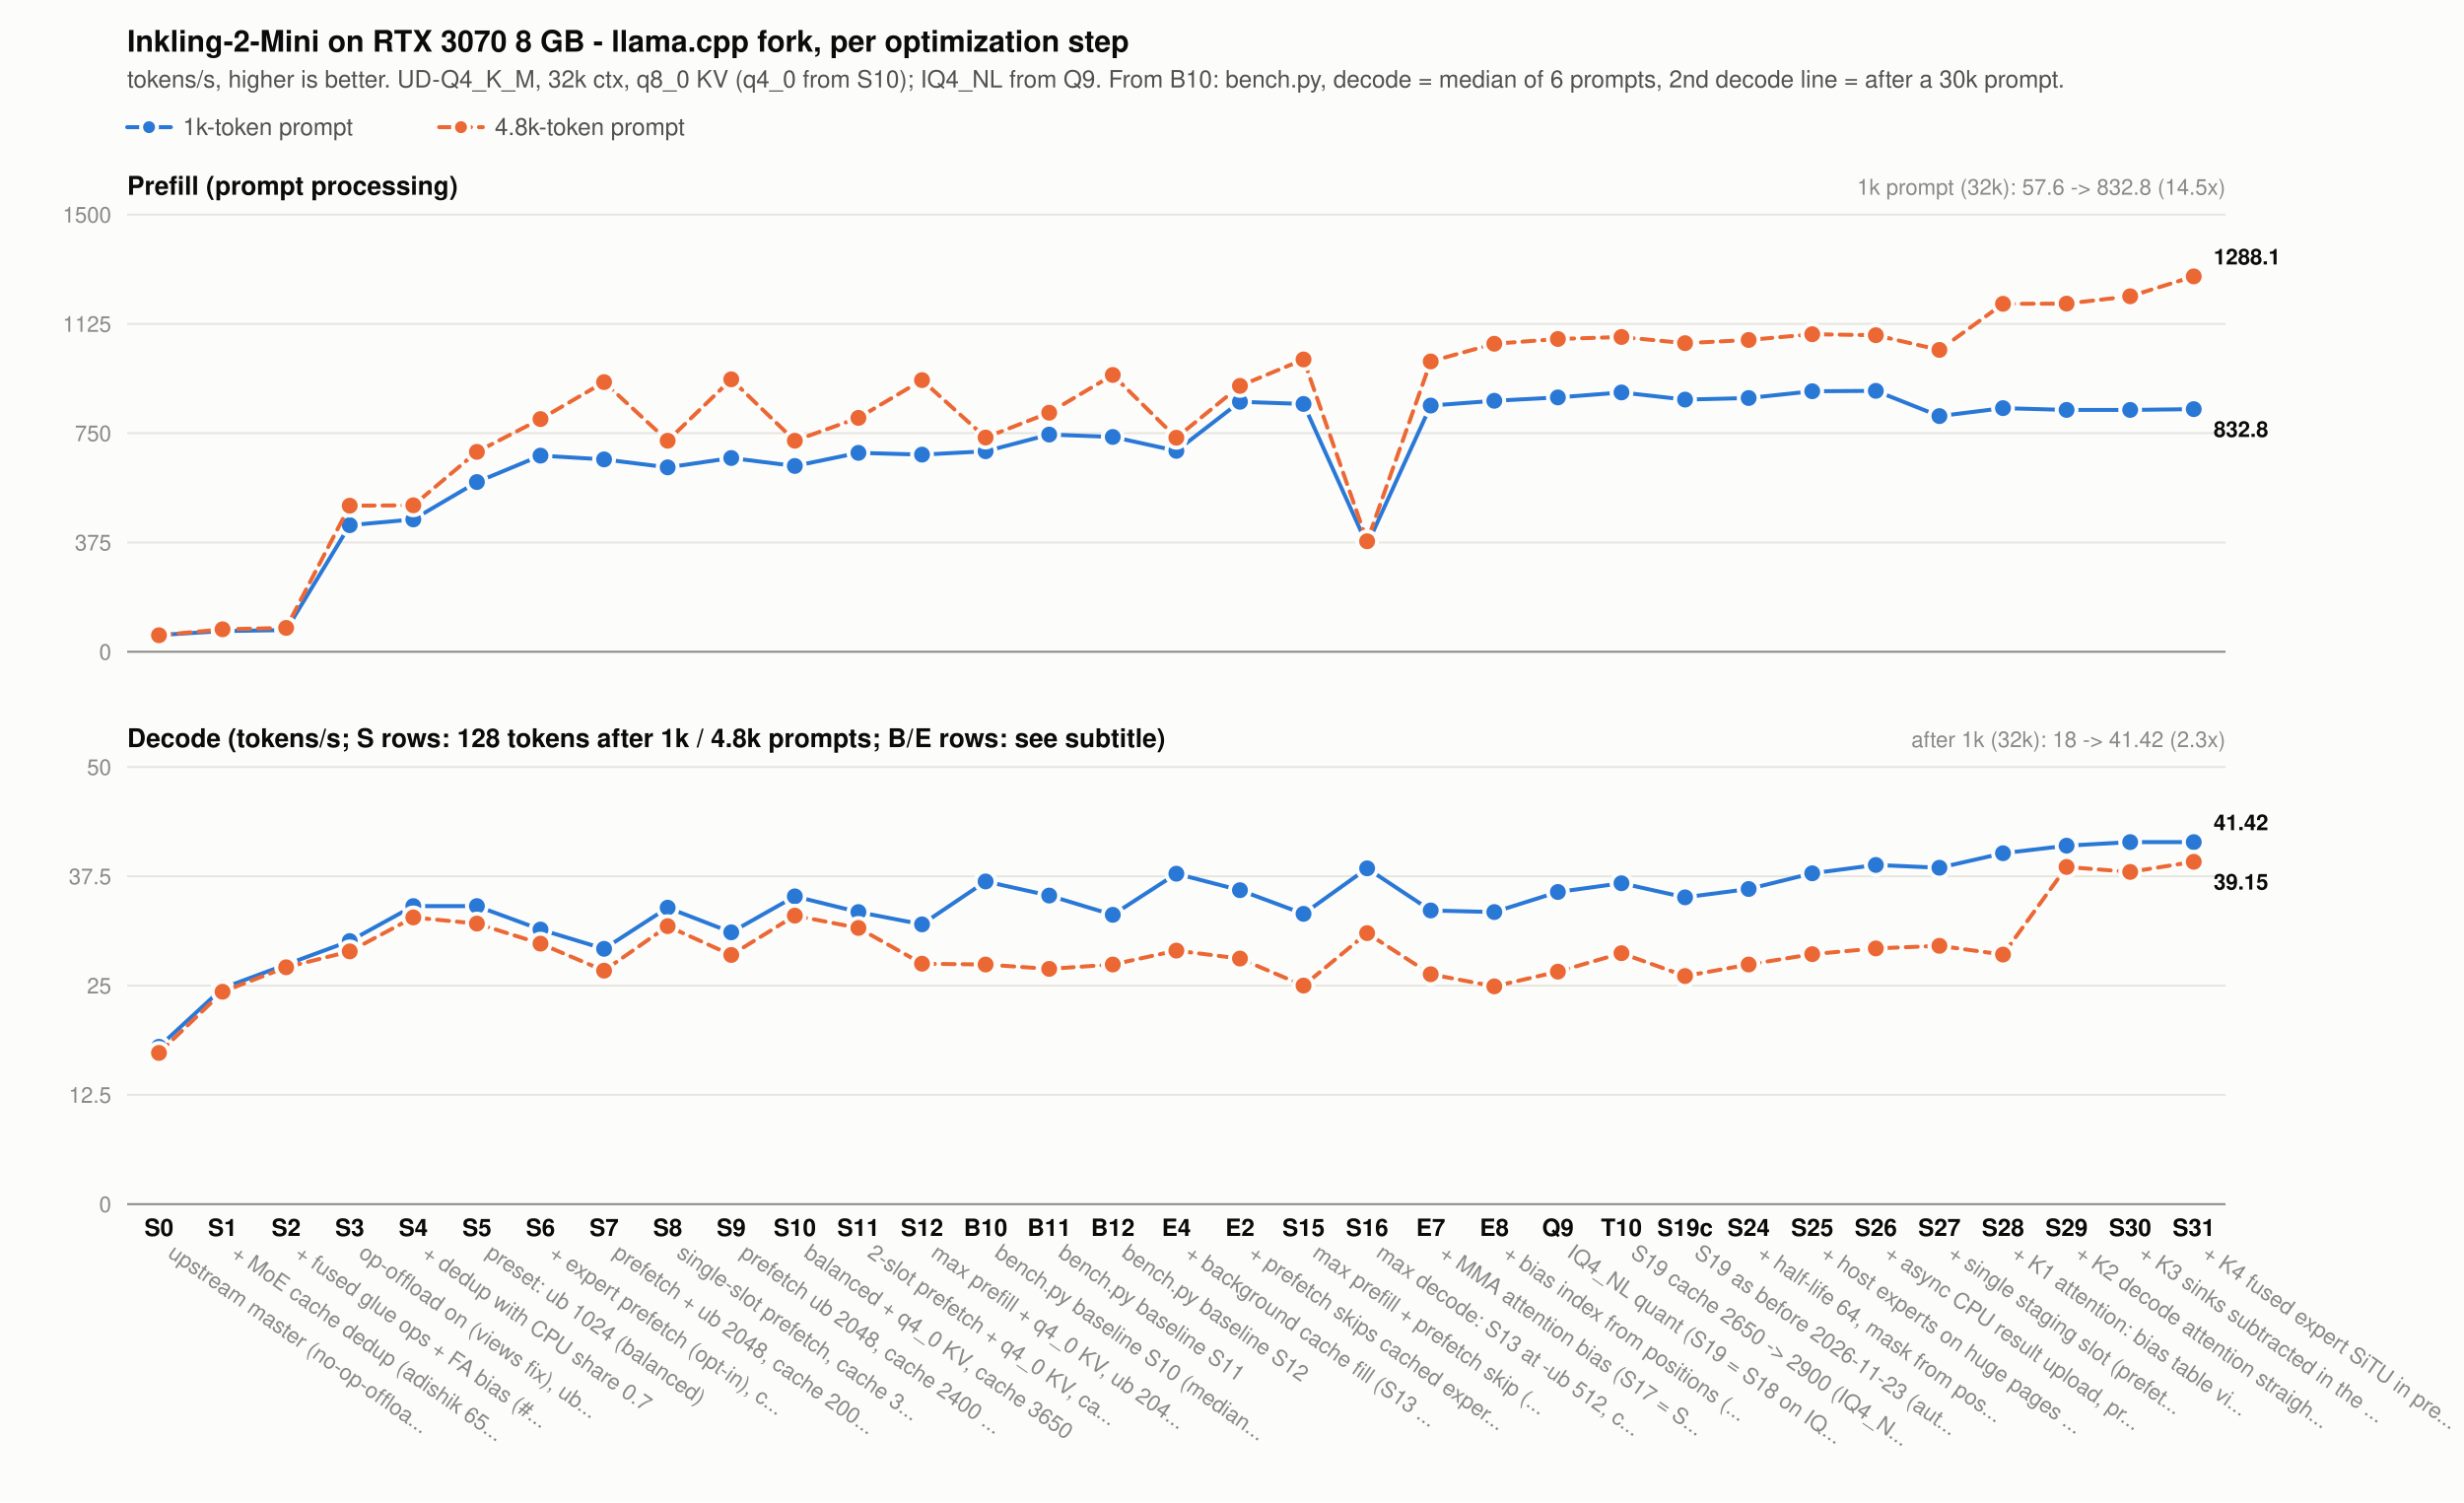
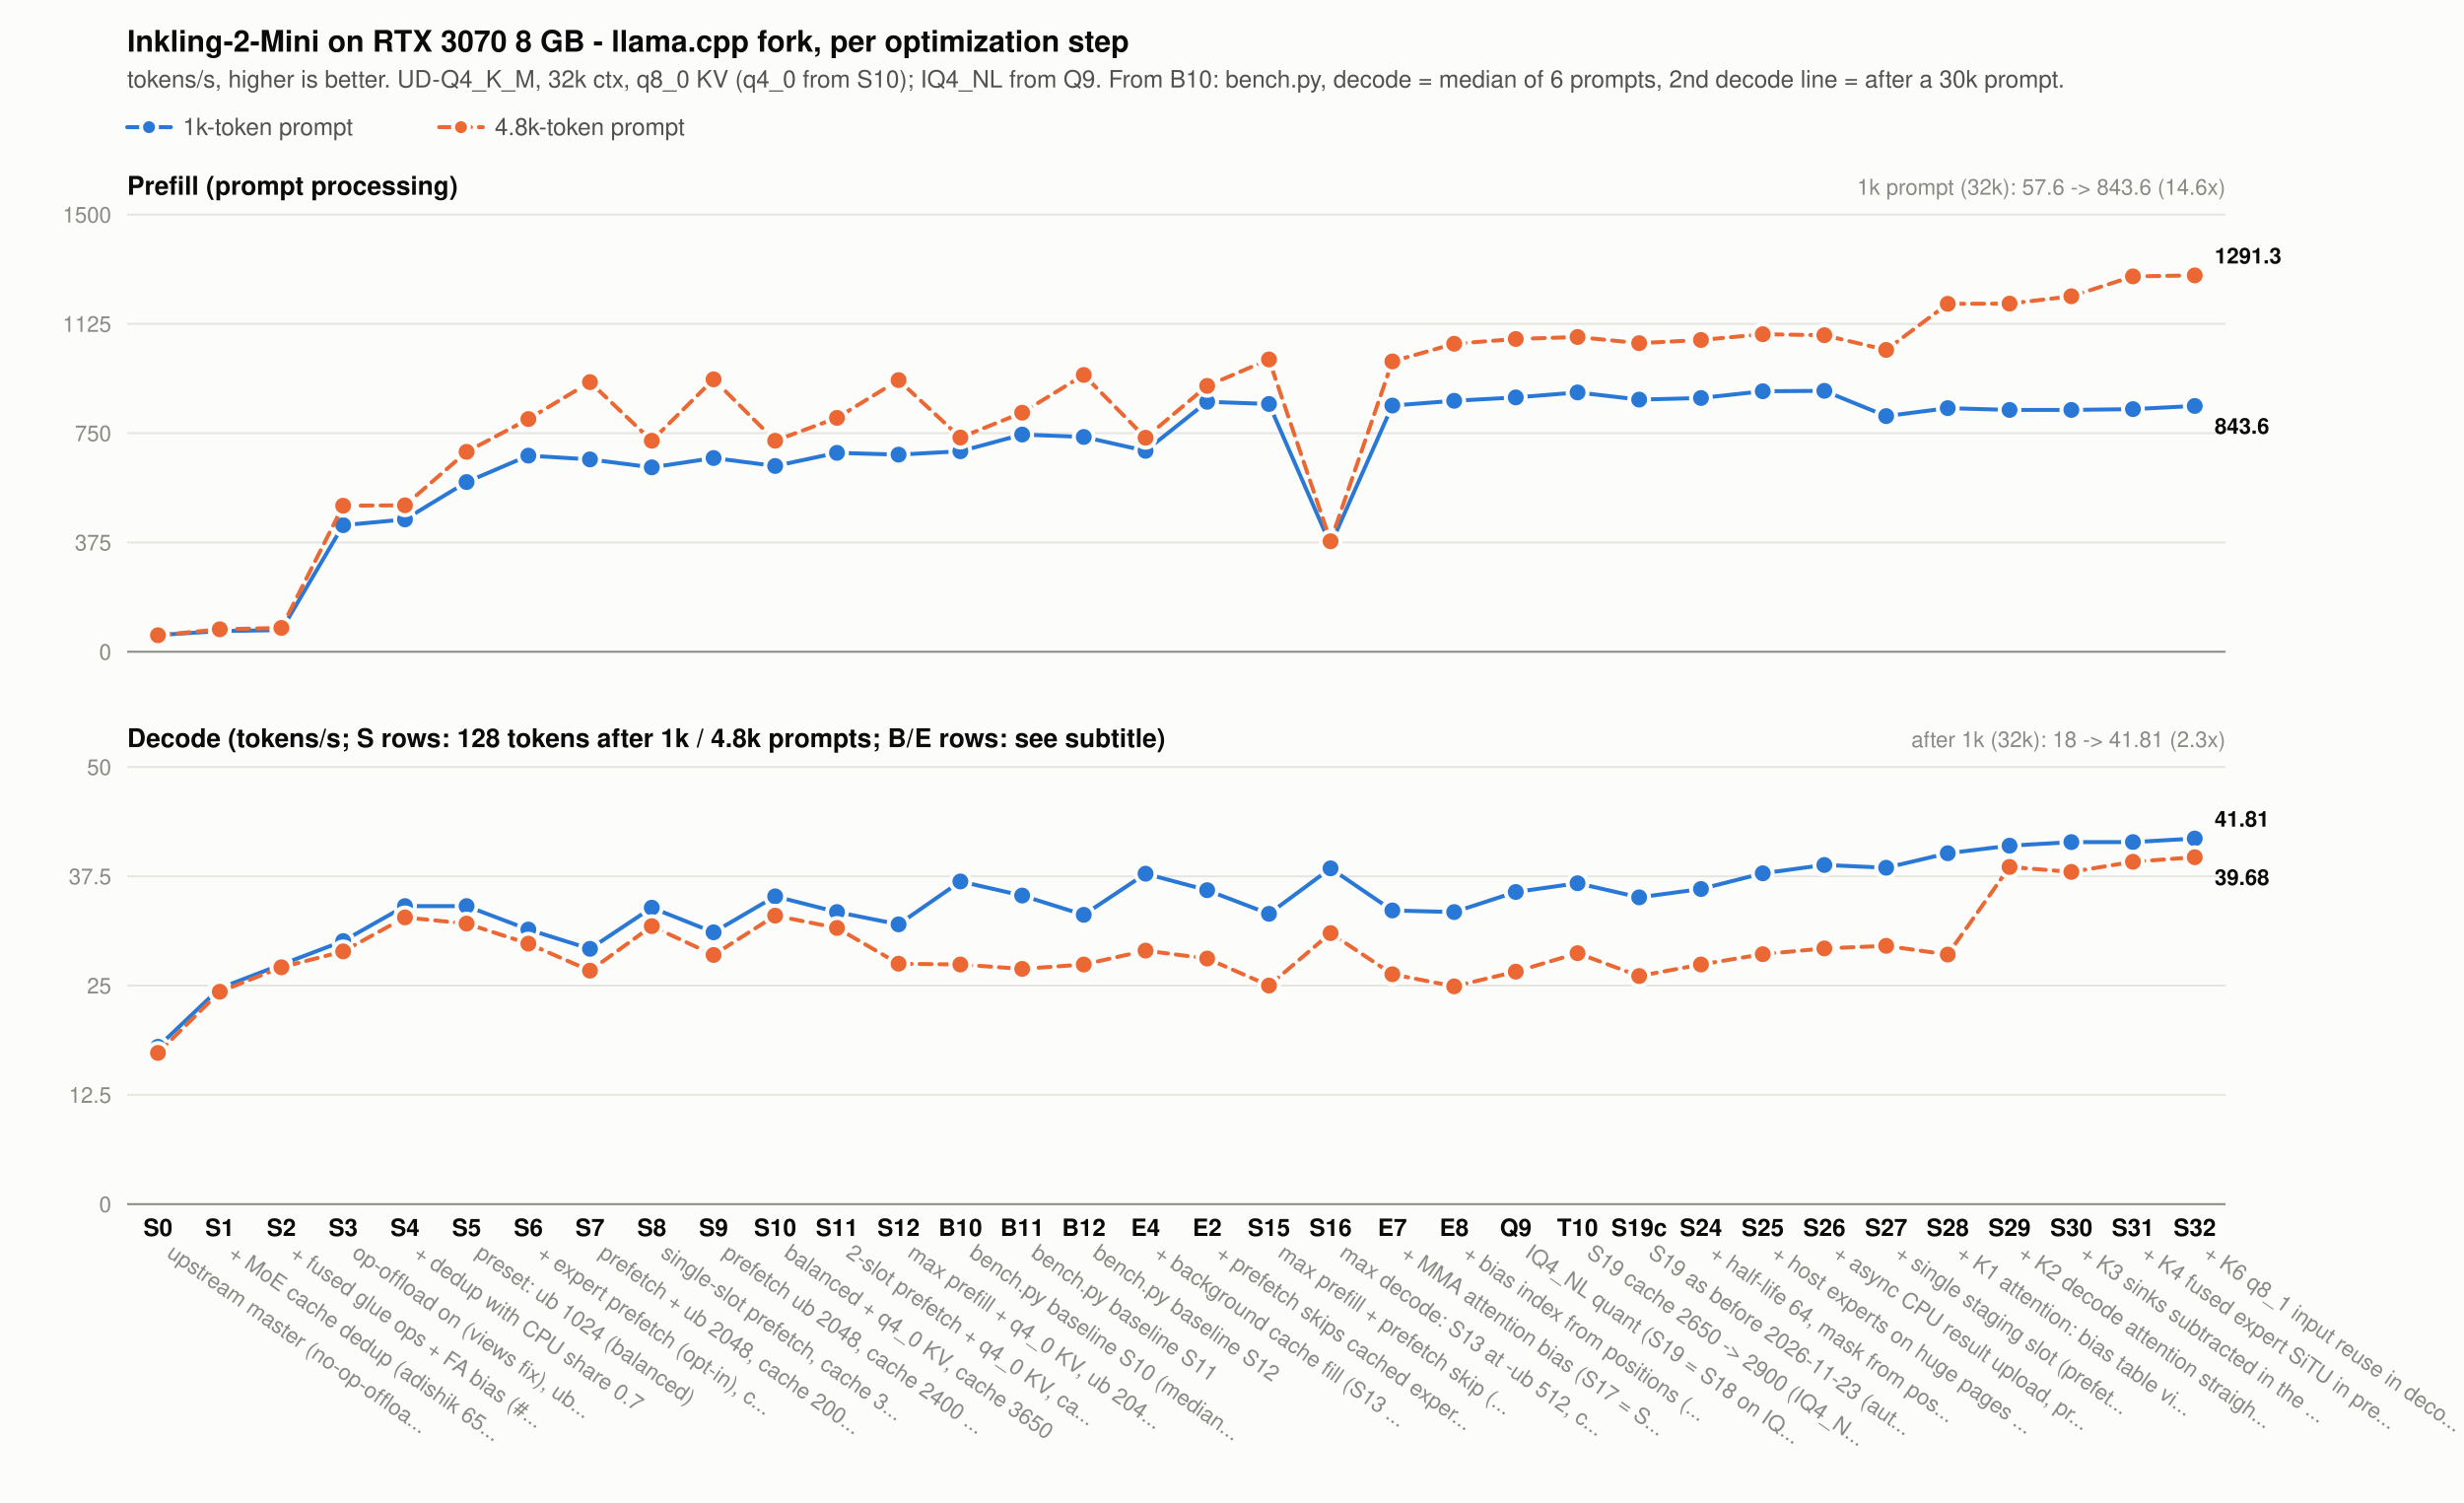
<svg xmlns="http://www.w3.org/2000/svg" viewBox="0 0 1240 756" width="1240" height="756" role="img" aria-label="Inkling-2-Mini prefill and decode speed per optimization step">
  <style>
.bg { fill: #fcfcfb; }
text { font-family: -apple-system, 'Segoe UI', Helvetica, Arial, sans-serif; fill: #52514e; font-size: 12px; }
.title { fill: #0b0b0b; font-size: 15px; font-weight: 600; }
.ptitle { fill: #0b0b0b; font-size: 13px; font-weight: 600; }
.tick { fill: #8a8984; font-size: 11px; }
.grid { stroke: #e6e5e0; stroke-width: 1; }
.base { stroke: #8a8984; stroke-width: 1; }
.l1 { stroke: #2a78d6; fill: none; stroke-width: 2; stroke-linejoin: round; stroke-linecap: round; }
.l2 { stroke: #eb6834; fill: none; stroke-width: 2; stroke-linejoin: round; stroke-linecap: round; stroke-dasharray: 6 4; }
.m1 { fill: #2a78d6; stroke: #fcfcfb; stroke-width: 2; }
.m2 { fill: #eb6834; stroke: #fcfcfb; stroke-width: 2; }
.val { fill: #0b0b0b; font-size: 11px; font-weight: 600; }
@media (prefers-color-scheme: dark) {
  .bg { fill: #1a1a19; }
  text { fill: #c3c2b7; }
  .title, .ptitle, .val { fill: #f0efec; }
  .tick { fill: #8f8e88; }
  .grid { stroke: #33332f; }
  .base { stroke: #8f8e88; }
  .l1 { stroke: #3987e5; } .l2 { stroke: #d95926; }
  .m1 { fill: #3987e5; stroke: #1a1a19; } .m2 { fill: #d95926; stroke: #1a1a19; }
}
</style>
  <rect class="bg" width="1240" height="756" />
  <text class="title" x="64" y="26">Inkling-2-Mini on RTX 3070 8 GB - llama.cpp fork, per optimization step</text>
  <text x="64" y="44">tokens/s, higher is better. UD-Q4_K_M, 32k ctx, q8_0 KV (q4_0 from S10); IQ4_NL from Q9. From B10: bench.py, decode = median of 6 prompts, 2nd decode line = after a 30k prompt.</text>
  <text class="ptitle" x="64" y="98">Prefill (prompt processing)</text>
  <line class="base" x1="64" x2="1120" y1="328.0" y2="328.0" />
  <text class="tick" x="56" y="332.0" text-anchor="end">0</text>
  <line class="grid" x1="64" x2="1120" y1="273.0" y2="273.0" />
  <text class="tick" x="56" y="277.0" text-anchor="end">375</text>
  <line class="grid" x1="64" x2="1120" y1="218.0" y2="218.0" />
  <text class="tick" x="56" y="222.0" text-anchor="end">750</text>
  <line class="grid" x1="64" x2="1120" y1="163.0" y2="163.0" />
  <text class="tick" x="56" y="167.0" text-anchor="end">1125</text>
  <line class="grid" x1="64" x2="1120" y1="108.0" y2="108.0" />
  <text class="tick" x="56" y="112.0" text-anchor="end">1500</text>
-   <polyline class="l1" points="80.0,319.6 112.0,317.6 144.0,317.1 176.0,264.3 208.0,261.4 240.0,242.6 272.0,229.3 304.0,231.2 336.0,235.2 368.0,230.5 400.0,234.5 432.0,227.9 464.0,228.8 496.0,227.1 528.0,218.7 560.0,219.9 592.0,226.9 624.0,202.2 656.0,203.3 688.0,274.2 720.0,204.1 752.0,201.7 784.0,200.0 816.0,197.5 848.0,201.1 880.0,200.3 912.0,196.9 944.0,196.7 976.0,209.4 1008.0,205.4 1040.0,206.3 1072.0,206.3 1104.0,205.9" />
-   <circle class="m1" cx="80.0" cy="319.6" r="5" />
-   <circle class="m1" cx="112.0" cy="317.6" r="5" />
-   <circle class="m1" cx="144.0" cy="317.1" r="5" />
-   <circle class="m1" cx="176.0" cy="264.3" r="5" />
-   <circle class="m1" cx="208.0" cy="261.4" r="5" />
-   <circle class="m1" cx="240.0" cy="242.6" r="5" />
-   <circle class="m1" cx="272.0" cy="229.3" r="5" />
-   <circle class="m1" cx="304.0" cy="231.2" r="5" />
-   <circle class="m1" cx="336.0" cy="235.2" r="5" />
-   <circle class="m1" cx="368.0" cy="230.5" r="5" />
-   <circle class="m1" cx="400.0" cy="234.5" r="5" />
-   <circle class="m1" cx="432.0" cy="227.9" r="5" />
-   <circle class="m1" cx="464.0" cy="228.8" r="5" />
-   <circle class="m1" cx="496.0" cy="227.1" r="5" />
-   <circle class="m1" cx="528.0" cy="218.7" r="5" />
-   <circle class="m1" cx="560.0" cy="219.9" r="5" />
-   <circle class="m1" cx="592.0" cy="226.9" r="5" />
-   <circle class="m1" cx="624.0" cy="202.2" r="5" />
-   <circle class="m1" cx="656.0" cy="203.3" r="5" />
-   <circle class="m1" cx="688.0" cy="274.2" r="5" />
-   <circle class="m1" cx="720.0" cy="204.1" r="5" />
-   <circle class="m1" cx="752.0" cy="201.7" r="5" />
-   <circle class="m1" cx="784.0" cy="200.0" r="5" />
-   <circle class="m1" cx="816.0" cy="197.5" r="5" />
-   <circle class="m1" cx="848.0" cy="201.1" r="5" />
-   <circle class="m1" cx="880.0" cy="200.3" r="5" />
-   <circle class="m1" cx="912.0" cy="196.9" r="5" />
-   <circle class="m1" cx="944.0" cy="196.7" r="5" />
-   <circle class="m1" cx="976.0" cy="209.4" r="5" />
-   <circle class="m1" cx="1008.0" cy="205.4" r="5" />
-   <circle class="m1" cx="1040.0" cy="206.3" r="5" />
-   <circle class="m1" cx="1072.0" cy="206.3" r="5" />
-   <circle class="m1" cx="1104.0" cy="205.9" r="5" />
-   <text class="val" x="1114.0" y="219.9">832.8</text>
-   <polyline class="l2" points="80.0,319.7 112.0,316.7 144.0,316.0 176.0,254.5 208.0,254.3 240.0,227.4 272.0,210.9 304.0,192.3 336.0,221.8 368.0,190.9 400.0,221.8 432.0,210.3 464.0,191.3 496.0,220.2 528.0,207.7 560.0,188.7 592.0,220.3 624.0,194.2 656.0,180.9 688.0,272.4 720.0,181.9 752.0,173.0 784.0,170.6 816.0,169.6 848.0,172.7 880.0,171.1 912.0,168.2 944.0,168.7 976.0,176.1 1008.0,152.9 1040.0,152.8 1072.0,149.1 1104.0,139.1" />
-   <circle class="m2" cx="80.0" cy="319.7" r="5" />
-   <circle class="m2" cx="112.0" cy="316.7" r="5" />
-   <circle class="m2" cx="144.0" cy="316.0" r="5" />
-   <circle class="m2" cx="176.0" cy="254.5" r="5" />
-   <circle class="m2" cx="208.0" cy="254.3" r="5" />
-   <circle class="m2" cx="240.0" cy="227.4" r="5" />
-   <circle class="m2" cx="272.0" cy="210.9" r="5" />
-   <circle class="m2" cx="304.0" cy="192.3" r="5" />
-   <circle class="m2" cx="336.0" cy="221.8" r="5" />
-   <circle class="m2" cx="368.0" cy="190.9" r="5" />
-   <circle class="m2" cx="400.0" cy="221.8" r="5" />
-   <circle class="m2" cx="432.0" cy="210.3" r="5" />
-   <circle class="m2" cx="464.0" cy="191.3" r="5" />
-   <circle class="m2" cx="496.0" cy="220.2" r="5" />
-   <circle class="m2" cx="528.0" cy="207.7" r="5" />
-   <circle class="m2" cx="560.0" cy="188.7" r="5" />
-   <circle class="m2" cx="592.0" cy="220.3" r="5" />
-   <circle class="m2" cx="624.0" cy="194.2" r="5" />
-   <circle class="m2" cx="656.0" cy="180.9" r="5" />
-   <circle class="m2" cx="688.0" cy="272.4" r="5" />
-   <circle class="m2" cx="720.0" cy="181.9" r="5" />
-   <circle class="m2" cx="752.0" cy="173.0" r="5" />
-   <circle class="m2" cx="784.0" cy="170.6" r="5" />
-   <circle class="m2" cx="816.0" cy="169.6" r="5" />
-   <circle class="m2" cx="848.0" cy="172.7" r="5" />
-   <circle class="m2" cx="880.0" cy="171.1" r="5" />
-   <circle class="m2" cx="912.0" cy="168.2" r="5" />
-   <circle class="m2" cx="944.0" cy="168.7" r="5" />
-   <circle class="m2" cx="976.0" cy="176.1" r="5" />
-   <circle class="m2" cx="1008.0" cy="152.9" r="5" />
-   <circle class="m2" cx="1040.0" cy="152.8" r="5" />
-   <circle class="m2" cx="1072.0" cy="149.1" r="5" />
-   <circle class="m2" cx="1104.0" cy="139.1" r="5" />
-   <text class="val" x="1114.0" y="133.1">1288.1</text>
-   <text class="tick" x="1120" y="98" text-anchor="end">1k prompt (32k): 57.6 -&gt; 832.8 (14.5x)</text>
+   <polyline class="l1" points="79.5,319.6 110.6,317.6 141.6,317.1 172.7,264.3 203.8,261.4 234.8,242.6 265.9,229.3 296.9,231.2 328.0,235.2 359.1,230.5 390.1,234.5 421.2,227.9 452.2,228.8 483.3,227.1 514.4,218.7 545.4,219.9 576.5,226.9 607.5,202.2 638.6,203.3 669.6,274.2 700.7,204.1 731.8,201.7 762.8,200.0 793.9,197.5 824.9,201.1 856.0,200.3 887.1,196.9 918.1,196.7 949.2,209.4 980.2,205.4 1011.3,206.3 1042.4,206.3 1073.4,205.9 1104.5,204.3" />
+   <circle class="m1" cx="79.5" cy="319.6" r="5" />
+   <circle class="m1" cx="110.6" cy="317.6" r="5" />
+   <circle class="m1" cx="141.6" cy="317.1" r="5" />
+   <circle class="m1" cx="172.7" cy="264.3" r="5" />
+   <circle class="m1" cx="203.8" cy="261.4" r="5" />
+   <circle class="m1" cx="234.8" cy="242.6" r="5" />
+   <circle class="m1" cx="265.9" cy="229.3" r="5" />
+   <circle class="m1" cx="296.9" cy="231.2" r="5" />
+   <circle class="m1" cx="328.0" cy="235.2" r="5" />
+   <circle class="m1" cx="359.1" cy="230.5" r="5" />
+   <circle class="m1" cx="390.1" cy="234.5" r="5" />
+   <circle class="m1" cx="421.2" cy="227.9" r="5" />
+   <circle class="m1" cx="452.2" cy="228.8" r="5" />
+   <circle class="m1" cx="483.3" cy="227.1" r="5" />
+   <circle class="m1" cx="514.4" cy="218.7" r="5" />
+   <circle class="m1" cx="545.4" cy="219.9" r="5" />
+   <circle class="m1" cx="576.5" cy="226.9" r="5" />
+   <circle class="m1" cx="607.5" cy="202.2" r="5" />
+   <circle class="m1" cx="638.6" cy="203.3" r="5" />
+   <circle class="m1" cx="669.6" cy="274.2" r="5" />
+   <circle class="m1" cx="700.7" cy="204.1" r="5" />
+   <circle class="m1" cx="731.8" cy="201.7" r="5" />
+   <circle class="m1" cx="762.8" cy="200.0" r="5" />
+   <circle class="m1" cx="793.9" cy="197.5" r="5" />
+   <circle class="m1" cx="824.9" cy="201.1" r="5" />
+   <circle class="m1" cx="856.0" cy="200.3" r="5" />
+   <circle class="m1" cx="887.1" cy="196.9" r="5" />
+   <circle class="m1" cx="918.1" cy="196.7" r="5" />
+   <circle class="m1" cx="949.2" cy="209.4" r="5" />
+   <circle class="m1" cx="980.2" cy="205.4" r="5" />
+   <circle class="m1" cx="1011.3" cy="206.3" r="5" />
+   <circle class="m1" cx="1042.4" cy="206.3" r="5" />
+   <circle class="m1" cx="1073.4" cy="205.9" r="5" />
+   <circle class="m1" cx="1104.5" cy="204.3" r="5" />
+   <text class="val" x="1114.5" y="218.3">843.6</text>
+   <polyline class="l2" points="79.5,319.7 110.6,316.7 141.6,316.0 172.7,254.5 203.8,254.3 234.8,227.4 265.9,210.9 296.9,192.3 328.0,221.8 359.1,190.9 390.1,221.8 421.2,210.3 452.2,191.3 483.3,220.2 514.4,207.7 545.4,188.7 576.5,220.3 607.5,194.2 638.6,180.9 669.6,272.4 700.7,181.9 731.8,173.0 762.8,170.6 793.9,169.6 824.9,172.7 856.0,171.1 887.1,168.2 918.1,168.7 949.2,176.1 980.2,152.9 1011.3,152.8 1042.4,149.1 1073.4,139.1 1104.5,138.6" />
+   <circle class="m2" cx="79.5" cy="319.7" r="5" />
+   <circle class="m2" cx="110.6" cy="316.7" r="5" />
+   <circle class="m2" cx="141.6" cy="316.0" r="5" />
+   <circle class="m2" cx="172.7" cy="254.5" r="5" />
+   <circle class="m2" cx="203.8" cy="254.3" r="5" />
+   <circle class="m2" cx="234.8" cy="227.4" r="5" />
+   <circle class="m2" cx="265.9" cy="210.9" r="5" />
+   <circle class="m2" cx="296.9" cy="192.3" r="5" />
+   <circle class="m2" cx="328.0" cy="221.8" r="5" />
+   <circle class="m2" cx="359.1" cy="190.9" r="5" />
+   <circle class="m2" cx="390.1" cy="221.8" r="5" />
+   <circle class="m2" cx="421.2" cy="210.3" r="5" />
+   <circle class="m2" cx="452.2" cy="191.3" r="5" />
+   <circle class="m2" cx="483.3" cy="220.2" r="5" />
+   <circle class="m2" cx="514.4" cy="207.7" r="5" />
+   <circle class="m2" cx="545.4" cy="188.7" r="5" />
+   <circle class="m2" cx="576.5" cy="220.3" r="5" />
+   <circle class="m2" cx="607.5" cy="194.2" r="5" />
+   <circle class="m2" cx="638.6" cy="180.9" r="5" />
+   <circle class="m2" cx="669.6" cy="272.4" r="5" />
+   <circle class="m2" cx="700.7" cy="181.9" r="5" />
+   <circle class="m2" cx="731.8" cy="173.0" r="5" />
+   <circle class="m2" cx="762.8" cy="170.6" r="5" />
+   <circle class="m2" cx="793.9" cy="169.6" r="5" />
+   <circle class="m2" cx="824.9" cy="172.7" r="5" />
+   <circle class="m2" cx="856.0" cy="171.1" r="5" />
+   <circle class="m2" cx="887.1" cy="168.2" r="5" />
+   <circle class="m2" cx="918.1" cy="168.7" r="5" />
+   <circle class="m2" cx="949.2" cy="176.1" r="5" />
+   <circle class="m2" cx="980.2" cy="152.9" r="5" />
+   <circle class="m2" cx="1011.3" cy="152.8" r="5" />
+   <circle class="m2" cx="1042.4" cy="149.1" r="5" />
+   <circle class="m2" cx="1073.4" cy="139.1" r="5" />
+   <circle class="m2" cx="1104.5" cy="138.6" r="5" />
+   <text class="val" x="1114.5" y="132.6">1291.3</text>
+   <text class="tick" x="1120" y="98" text-anchor="end">1k prompt (32k): 57.6 -&gt; 843.6 (14.6x)</text>
  <text class="ptitle" x="64" y="376">Decode (tokens/s; S rows: 128 tokens after 1k / 4.8k prompts; B/E rows: see subtitle)</text>
  <line class="base" x1="64" x2="1120" y1="606.0" y2="606.0" />
  <text class="tick" x="56" y="610.0" text-anchor="end">0</text>
  <line class="grid" x1="64" x2="1120" y1="551.0" y2="551.0" />
  <text class="tick" x="56" y="555.0" text-anchor="end">12.5</text>
  <line class="grid" x1="64" x2="1120" y1="496.0" y2="496.0" />
  <text class="tick" x="56" y="500.0" text-anchor="end">25</text>
  <line class="grid" x1="64" x2="1120" y1="441.0" y2="441.0" />
  <text class="tick" x="56" y="445.0" text-anchor="end">37.5</text>
  <line class="grid" x1="64" x2="1120" y1="386.0" y2="386.0" />
  <text class="tick" x="56" y="390.0" text-anchor="end">50</text>
-   <polyline class="l1" points="80.0,526.8 112.0,497.3 144.0,485.4 176.0,473.6 208.0,456.0 240.0,456.0 272.0,467.8 304.0,477.5 336.0,456.8 368.0,469.2 400.0,451.1 432.0,459.0 464.0,465.2 496.0,443.6 528.0,450.7 560.0,460.4 592.0,439.7 624.0,448.0 656.0,459.9 688.0,437.0 720.0,458.2 752.0,459.0 784.0,448.9 816.0,444.5 848.0,451.6 880.0,447.4 912.0,439.5 944.0,435.3 976.0,436.7 1008.0,429.4 1040.0,425.6 1072.0,423.8 1104.0,423.8" />
-   <circle class="m1" cx="80.0" cy="526.8" r="5" />
-   <circle class="m1" cx="112.0" cy="497.3" r="5" />
-   <circle class="m1" cx="144.0" cy="485.4" r="5" />
-   <circle class="m1" cx="176.0" cy="473.6" r="5" />
-   <circle class="m1" cx="208.0" cy="456.0" r="5" />
-   <circle class="m1" cx="240.0" cy="456.0" r="5" />
-   <circle class="m1" cx="272.0" cy="467.8" r="5" />
-   <circle class="m1" cx="304.0" cy="477.5" r="5" />
-   <circle class="m1" cx="336.0" cy="456.8" r="5" />
-   <circle class="m1" cx="368.0" cy="469.2" r="5" />
-   <circle class="m1" cx="400.0" cy="451.1" r="5" />
-   <circle class="m1" cx="432.0" cy="459.0" r="5" />
-   <circle class="m1" cx="464.0" cy="465.2" r="5" />
-   <circle class="m1" cx="496.0" cy="443.6" r="5" />
-   <circle class="m1" cx="528.0" cy="450.7" r="5" />
-   <circle class="m1" cx="560.0" cy="460.4" r="5" />
-   <circle class="m1" cx="592.0" cy="439.7" r="5" />
-   <circle class="m1" cx="624.0" cy="448.0" r="5" />
-   <circle class="m1" cx="656.0" cy="459.9" r="5" />
-   <circle class="m1" cx="688.0" cy="437.0" r="5" />
-   <circle class="m1" cx="720.0" cy="458.2" r="5" />
-   <circle class="m1" cx="752.0" cy="459.0" r="5" />
-   <circle class="m1" cx="784.0" cy="448.9" r="5" />
-   <circle class="m1" cx="816.0" cy="444.5" r="5" />
-   <circle class="m1" cx="848.0" cy="451.6" r="5" />
-   <circle class="m1" cx="880.0" cy="447.4" r="5" />
-   <circle class="m1" cx="912.0" cy="439.5" r="5" />
-   <circle class="m1" cx="944.0" cy="435.3" r="5" />
-   <circle class="m1" cx="976.0" cy="436.7" r="5" />
-   <circle class="m1" cx="1008.0" cy="429.4" r="5" />
-   <circle class="m1" cx="1040.0" cy="425.6" r="5" />
-   <circle class="m1" cx="1072.0" cy="423.8" r="5" />
-   <circle class="m1" cx="1104.0" cy="423.8" r="5" />
-   <text class="val" x="1114.0" y="417.8">41.42</text>
-   <polyline class="l2" points="80.0,529.9 112.0,499.1 144.0,486.8 176.0,478.8 208.0,461.7 240.0,464.8 272.0,474.9 304.0,488.5 336.0,466.1 368.0,480.6 400.0,460.8 432.0,467.0 464.0,485.0 496.0,485.4 528.0,487.6 560.0,485.4 592.0,478.4 624.0,482.4 656.0,496.0 688.0,469.6 720.0,490.3 752.0,496.4 784.0,489.0 816.0,479.7 848.0,491.2 880.0,485.4 912.0,480.2 944.0,477.3 976.0,476.0 1008.0,480.4 1040.0,436.3 1072.0,438.8 1104.0,433.7" />
-   <circle class="m2" cx="80.0" cy="529.9" r="5" />
-   <circle class="m2" cx="112.0" cy="499.1" r="5" />
-   <circle class="m2" cx="144.0" cy="486.8" r="5" />
-   <circle class="m2" cx="176.0" cy="478.8" r="5" />
-   <circle class="m2" cx="208.0" cy="461.7" r="5" />
-   <circle class="m2" cx="240.0" cy="464.8" r="5" />
-   <circle class="m2" cx="272.0" cy="474.9" r="5" />
-   <circle class="m2" cx="304.0" cy="488.5" r="5" />
-   <circle class="m2" cx="336.0" cy="466.1" r="5" />
-   <circle class="m2" cx="368.0" cy="480.6" r="5" />
-   <circle class="m2" cx="400.0" cy="460.8" r="5" />
-   <circle class="m2" cx="432.0" cy="467.0" r="5" />
-   <circle class="m2" cx="464.0" cy="485.0" r="5" />
-   <circle class="m2" cx="496.0" cy="485.4" r="5" />
-   <circle class="m2" cx="528.0" cy="487.6" r="5" />
-   <circle class="m2" cx="560.0" cy="485.4" r="5" />
-   <circle class="m2" cx="592.0" cy="478.4" r="5" />
-   <circle class="m2" cx="624.0" cy="482.4" r="5" />
-   <circle class="m2" cx="656.0" cy="496.0" r="5" />
-   <circle class="m2" cx="688.0" cy="469.6" r="5" />
-   <circle class="m2" cx="720.0" cy="490.3" r="5" />
-   <circle class="m2" cx="752.0" cy="496.4" r="5" />
-   <circle class="m2" cx="784.0" cy="489.0" r="5" />
-   <circle class="m2" cx="816.0" cy="479.7" r="5" />
-   <circle class="m2" cx="848.0" cy="491.2" r="5" />
-   <circle class="m2" cx="880.0" cy="485.4" r="5" />
-   <circle class="m2" cx="912.0" cy="480.2" r="5" />
-   <circle class="m2" cx="944.0" cy="477.3" r="5" />
-   <circle class="m2" cx="976.0" cy="476.0" r="5" />
-   <circle class="m2" cx="1008.0" cy="480.4" r="5" />
-   <circle class="m2" cx="1040.0" cy="436.3" r="5" />
-   <circle class="m2" cx="1072.0" cy="438.8" r="5" />
-   <circle class="m2" cx="1104.0" cy="433.7" r="5" />
-   <text class="val" x="1114.0" y="447.7">39.15</text>
-   <text class="tick" x="1120" y="376" text-anchor="end">after 1k (32k): 18 -&gt; 41.42 (2.3x)</text>
-   <text class="ptitle" x="80.0" y="622" text-anchor="middle" style="font-size:12px">S0</text>
-   <text class="tick" transform="translate(84.0,632) rotate(35)" text-anchor="start">upstream master (no-op-offloa...</text>
-   <text class="ptitle" x="112.0" y="622" text-anchor="middle" style="font-size:12px">S1</text>
-   <text class="tick" transform="translate(116.0,632) rotate(35)" text-anchor="start">+ MoE cache dedup (adishik 65...</text>
-   <text class="ptitle" x="144.0" y="622" text-anchor="middle" style="font-size:12px">S2</text>
-   <text class="tick" transform="translate(148.0,632) rotate(35)" text-anchor="start">+ fused glue ops + FA bias (#...</text>
-   <text class="ptitle" x="176.0" y="622" text-anchor="middle" style="font-size:12px">S3</text>
-   <text class="tick" transform="translate(180.0,632) rotate(35)" text-anchor="start">op-offload on (views fix), ub...</text>
-   <text class="ptitle" x="208.0" y="622" text-anchor="middle" style="font-size:12px">S4</text>
-   <text class="tick" transform="translate(212.0,632) rotate(35)" text-anchor="start">+ dedup with CPU share 0.7</text>
-   <text class="ptitle" x="240.0" y="622" text-anchor="middle" style="font-size:12px">S5</text>
-   <text class="tick" transform="translate(244.0,632) rotate(35)" text-anchor="start">preset: ub 1024 (balanced)</text>
-   <text class="ptitle" x="272.0" y="622" text-anchor="middle" style="font-size:12px">S6</text>
-   <text class="tick" transform="translate(276.0,632) rotate(35)" text-anchor="start">+ expert prefetch (opt-in), c...</text>
-   <text class="ptitle" x="304.0" y="622" text-anchor="middle" style="font-size:12px">S7</text>
-   <text class="tick" transform="translate(308.0,632) rotate(35)" text-anchor="start">prefetch + ub 2048, cache 200...</text>
-   <text class="ptitle" x="336.0" y="622" text-anchor="middle" style="font-size:12px">S8</text>
-   <text class="tick" transform="translate(340.0,632) rotate(35)" text-anchor="start">single-slot prefetch, cache 3...</text>
-   <text class="ptitle" x="368.0" y="622" text-anchor="middle" style="font-size:12px">S9</text>
-   <text class="tick" transform="translate(372.0,632) rotate(35)" text-anchor="start">prefetch ub 2048, cache 2400 ...</text>
-   <text class="ptitle" x="400.0" y="622" text-anchor="middle" style="font-size:12px">S10</text>
-   <text class="tick" transform="translate(404.0,632) rotate(35)" text-anchor="start">balanced + q4_0 KV, cache 3650</text>
-   <text class="ptitle" x="432.0" y="622" text-anchor="middle" style="font-size:12px">S11</text>
-   <text class="tick" transform="translate(436.0,632) rotate(35)" text-anchor="start">2-slot prefetch + q4_0 KV, ca...</text>
-   <text class="ptitle" x="464.0" y="622" text-anchor="middle" style="font-size:12px">S12</text>
-   <text class="tick" transform="translate(468.0,632) rotate(35)" text-anchor="start">max prefill + q4_0 KV, ub 204...</text>
-   <text class="ptitle" x="496.0" y="622" text-anchor="middle" style="font-size:12px">B10</text>
-   <text class="tick" transform="translate(500.0,632) rotate(35)" text-anchor="start">bench.py baseline S10 (median...</text>
-   <text class="ptitle" x="528.0" y="622" text-anchor="middle" style="font-size:12px">B11</text>
-   <text class="tick" transform="translate(532.0,632) rotate(35)" text-anchor="start">bench.py baseline S11</text>
-   <text class="ptitle" x="560.0" y="622" text-anchor="middle" style="font-size:12px">B12</text>
-   <text class="tick" transform="translate(564.0,632) rotate(35)" text-anchor="start">bench.py baseline S12</text>
-   <text class="ptitle" x="592.0" y="622" text-anchor="middle" style="font-size:12px">E4</text>
-   <text class="tick" transform="translate(596.0,632) rotate(35)" text-anchor="start">+ background cache fill (S13 ...</text>
-   <text class="ptitle" x="624.0" y="622" text-anchor="middle" style="font-size:12px">E2</text>
-   <text class="tick" transform="translate(628.0,632) rotate(35)" text-anchor="start">+ prefetch skips cached exper...</text>
-   <text class="ptitle" x="656.0" y="622" text-anchor="middle" style="font-size:12px">S15</text>
-   <text class="tick" transform="translate(660.0,632) rotate(35)" text-anchor="start">max prefill + prefetch skip (...</text>
-   <text class="ptitle" x="688.0" y="622" text-anchor="middle" style="font-size:12px">S16</text>
-   <text class="tick" transform="translate(692.0,632) rotate(35)" text-anchor="start">max decode: S13 at -ub 512, c...</text>
-   <text class="ptitle" x="720.0" y="622" text-anchor="middle" style="font-size:12px">E7</text>
-   <text class="tick" transform="translate(724.0,632) rotate(35)" text-anchor="start">+ MMA attention bias (S17 = S...</text>
-   <text class="ptitle" x="752.0" y="622" text-anchor="middle" style="font-size:12px">E8</text>
-   <text class="tick" transform="translate(756.0,632) rotate(35)" text-anchor="start">+ bias index from positions (...</text>
-   <text class="ptitle" x="784.0" y="622" text-anchor="middle" style="font-size:12px">Q9</text>
-   <text class="tick" transform="translate(788.0,632) rotate(35)" text-anchor="start">IQ4_NL quant (S19 = S18 on IQ...</text>
-   <text class="ptitle" x="816.0" y="622" text-anchor="middle" style="font-size:12px">T10</text>
-   <text class="tick" transform="translate(820.0,632) rotate(35)" text-anchor="start">S19 cache 2650 -&gt; 2900 (IQ4_N...</text>
-   <text class="ptitle" x="848.0" y="622" text-anchor="middle" style="font-size:12px">S19c</text>
-   <text class="tick" transform="translate(852.0,632) rotate(35)" text-anchor="start">S19 as before 2026-11-23 (aut...</text>
-   <text class="ptitle" x="880.0" y="622" text-anchor="middle" style="font-size:12px">S24</text>
-   <text class="tick" transform="translate(884.0,632) rotate(35)" text-anchor="start">+ half-life 64, mask from pos...</text>
-   <text class="ptitle" x="912.0" y="622" text-anchor="middle" style="font-size:12px">S25</text>
-   <text class="tick" transform="translate(916.0,632) rotate(35)" text-anchor="start">+ host experts on huge pages ...</text>
-   <text class="ptitle" x="944.0" y="622" text-anchor="middle" style="font-size:12px">S26</text>
-   <text class="tick" transform="translate(948.0,632) rotate(35)" text-anchor="start">+ async CPU result upload, pr...</text>
-   <text class="ptitle" x="976.0" y="622" text-anchor="middle" style="font-size:12px">S27</text>
-   <text class="tick" transform="translate(980.0,632) rotate(35)" text-anchor="start">+ single staging slot (prefet...</text>
-   <text class="ptitle" x="1008.0" y="622" text-anchor="middle" style="font-size:12px">S28</text>
-   <text class="tick" transform="translate(1012.0,632) rotate(35)" text-anchor="start">+ K1 attention: bias table vi...</text>
-   <text class="ptitle" x="1040.0" y="622" text-anchor="middle" style="font-size:12px">S29</text>
-   <text class="tick" transform="translate(1044.0,632) rotate(35)" text-anchor="start">+ K2 decode attention straigh...</text>
-   <text class="ptitle" x="1072.0" y="622" text-anchor="middle" style="font-size:12px">S30</text>
-   <text class="tick" transform="translate(1076.0,632) rotate(35)" text-anchor="start">+ K3 sinks subtracted in the ...</text>
-   <text class="ptitle" x="1104.0" y="622" text-anchor="middle" style="font-size:12px">S31</text>
-   <text class="tick" transform="translate(1108.0,632) rotate(35)" text-anchor="start">+ K4 fused expert SiTU in pre...</text>
+   <polyline class="l1" points="79.5,526.8 110.6,497.3 141.6,485.4 172.7,473.6 203.8,456.0 234.8,456.0 265.9,467.8 296.9,477.5 328.0,456.8 359.1,469.2 390.1,451.1 421.2,459.0 452.2,465.2 483.3,443.6 514.4,450.7 545.4,460.4 576.5,439.7 607.5,448.0 638.6,459.9 669.6,437.0 700.7,458.2 731.8,459.0 762.8,448.9 793.9,444.5 824.9,451.6 856.0,447.4 887.1,439.5 918.1,435.3 949.2,436.7 980.2,429.4 1011.3,425.6 1042.4,423.8 1073.4,423.8 1104.5,422.0" />
+   <circle class="m1" cx="79.5" cy="526.8" r="5" />
+   <circle class="m1" cx="110.6" cy="497.3" r="5" />
+   <circle class="m1" cx="141.6" cy="485.4" r="5" />
+   <circle class="m1" cx="172.7" cy="473.6" r="5" />
+   <circle class="m1" cx="203.8" cy="456.0" r="5" />
+   <circle class="m1" cx="234.8" cy="456.0" r="5" />
+   <circle class="m1" cx="265.9" cy="467.8" r="5" />
+   <circle class="m1" cx="296.9" cy="477.5" r="5" />
+   <circle class="m1" cx="328.0" cy="456.8" r="5" />
+   <circle class="m1" cx="359.1" cy="469.2" r="5" />
+   <circle class="m1" cx="390.1" cy="451.1" r="5" />
+   <circle class="m1" cx="421.2" cy="459.0" r="5" />
+   <circle class="m1" cx="452.2" cy="465.2" r="5" />
+   <circle class="m1" cx="483.3" cy="443.6" r="5" />
+   <circle class="m1" cx="514.4" cy="450.7" r="5" />
+   <circle class="m1" cx="545.4" cy="460.4" r="5" />
+   <circle class="m1" cx="576.5" cy="439.7" r="5" />
+   <circle class="m1" cx="607.5" cy="448.0" r="5" />
+   <circle class="m1" cx="638.6" cy="459.9" r="5" />
+   <circle class="m1" cx="669.6" cy="437.0" r="5" />
+   <circle class="m1" cx="700.7" cy="458.2" r="5" />
+   <circle class="m1" cx="731.8" cy="459.0" r="5" />
+   <circle class="m1" cx="762.8" cy="448.9" r="5" />
+   <circle class="m1" cx="793.9" cy="444.5" r="5" />
+   <circle class="m1" cx="824.9" cy="451.6" r="5" />
+   <circle class="m1" cx="856.0" cy="447.4" r="5" />
+   <circle class="m1" cx="887.1" cy="439.5" r="5" />
+   <circle class="m1" cx="918.1" cy="435.3" r="5" />
+   <circle class="m1" cx="949.2" cy="436.7" r="5" />
+   <circle class="m1" cx="980.2" cy="429.4" r="5" />
+   <circle class="m1" cx="1011.3" cy="425.6" r="5" />
+   <circle class="m1" cx="1042.4" cy="423.8" r="5" />
+   <circle class="m1" cx="1073.4" cy="423.8" r="5" />
+   <circle class="m1" cx="1104.5" cy="422.0" r="5" />
+   <text class="val" x="1114.5" y="416.0">41.81</text>
+   <polyline class="l2" points="79.5,529.9 110.6,499.1 141.6,486.8 172.7,478.8 203.8,461.7 234.8,464.8 265.9,474.9 296.9,488.5 328.0,466.1 359.1,480.6 390.1,460.8 421.2,467.0 452.2,485.0 483.3,485.4 514.4,487.6 545.4,485.4 576.5,478.4 607.5,482.4 638.6,496.0 669.6,469.6 700.7,490.3 731.8,496.4 762.8,489.0 793.9,479.7 824.9,491.2 856.0,485.4 887.1,480.2 918.1,477.3 949.2,476.0 980.2,480.4 1011.3,436.3 1042.4,438.8 1073.4,433.7 1104.5,431.4" />
+   <circle class="m2" cx="79.5" cy="529.9" r="5" />
+   <circle class="m2" cx="110.6" cy="499.1" r="5" />
+   <circle class="m2" cx="141.6" cy="486.8" r="5" />
+   <circle class="m2" cx="172.7" cy="478.8" r="5" />
+   <circle class="m2" cx="203.8" cy="461.7" r="5" />
+   <circle class="m2" cx="234.8" cy="464.8" r="5" />
+   <circle class="m2" cx="265.9" cy="474.9" r="5" />
+   <circle class="m2" cx="296.9" cy="488.5" r="5" />
+   <circle class="m2" cx="328.0" cy="466.1" r="5" />
+   <circle class="m2" cx="359.1" cy="480.6" r="5" />
+   <circle class="m2" cx="390.1" cy="460.8" r="5" />
+   <circle class="m2" cx="421.2" cy="467.0" r="5" />
+   <circle class="m2" cx="452.2" cy="485.0" r="5" />
+   <circle class="m2" cx="483.3" cy="485.4" r="5" />
+   <circle class="m2" cx="514.4" cy="487.6" r="5" />
+   <circle class="m2" cx="545.4" cy="485.4" r="5" />
+   <circle class="m2" cx="576.5" cy="478.4" r="5" />
+   <circle class="m2" cx="607.5" cy="482.4" r="5" />
+   <circle class="m2" cx="638.6" cy="496.0" r="5" />
+   <circle class="m2" cx="669.6" cy="469.6" r="5" />
+   <circle class="m2" cx="700.7" cy="490.3" r="5" />
+   <circle class="m2" cx="731.8" cy="496.4" r="5" />
+   <circle class="m2" cx="762.8" cy="489.0" r="5" />
+   <circle class="m2" cx="793.9" cy="479.7" r="5" />
+   <circle class="m2" cx="824.9" cy="491.2" r="5" />
+   <circle class="m2" cx="856.0" cy="485.4" r="5" />
+   <circle class="m2" cx="887.1" cy="480.2" r="5" />
+   <circle class="m2" cx="918.1" cy="477.3" r="5" />
+   <circle class="m2" cx="949.2" cy="476.0" r="5" />
+   <circle class="m2" cx="980.2" cy="480.4" r="5" />
+   <circle class="m2" cx="1011.3" cy="436.3" r="5" />
+   <circle class="m2" cx="1042.4" cy="438.8" r="5" />
+   <circle class="m2" cx="1073.4" cy="433.7" r="5" />
+   <circle class="m2" cx="1104.5" cy="431.4" r="5" />
+   <text class="val" x="1114.5" y="445.4">39.68</text>
+   <text class="tick" x="1120" y="376" text-anchor="end">after 1k (32k): 18 -&gt; 41.81 (2.3x)</text>
+   <text class="ptitle" x="79.5" y="622" text-anchor="middle" style="font-size:12px">S0</text>
+   <text class="tick" transform="translate(83.5,632) rotate(35)" text-anchor="start">upstream master (no-op-offloa...</text>
+   <text class="ptitle" x="110.6" y="622" text-anchor="middle" style="font-size:12px">S1</text>
+   <text class="tick" transform="translate(114.6,632) rotate(35)" text-anchor="start">+ MoE cache dedup (adishik 65...</text>
+   <text class="ptitle" x="141.6" y="622" text-anchor="middle" style="font-size:12px">S2</text>
+   <text class="tick" transform="translate(145.6,632) rotate(35)" text-anchor="start">+ fused glue ops + FA bias (#...</text>
+   <text class="ptitle" x="172.7" y="622" text-anchor="middle" style="font-size:12px">S3</text>
+   <text class="tick" transform="translate(176.7,632) rotate(35)" text-anchor="start">op-offload on (views fix), ub...</text>
+   <text class="ptitle" x="203.8" y="622" text-anchor="middle" style="font-size:12px">S4</text>
+   <text class="tick" transform="translate(207.8,632) rotate(35)" text-anchor="start">+ dedup with CPU share 0.7</text>
+   <text class="ptitle" x="234.8" y="622" text-anchor="middle" style="font-size:12px">S5</text>
+   <text class="tick" transform="translate(238.8,632) rotate(35)" text-anchor="start">preset: ub 1024 (balanced)</text>
+   <text class="ptitle" x="265.9" y="622" text-anchor="middle" style="font-size:12px">S6</text>
+   <text class="tick" transform="translate(269.9,632) rotate(35)" text-anchor="start">+ expert prefetch (opt-in), c...</text>
+   <text class="ptitle" x="296.9" y="622" text-anchor="middle" style="font-size:12px">S7</text>
+   <text class="tick" transform="translate(300.9,632) rotate(35)" text-anchor="start">prefetch + ub 2048, cache 200...</text>
+   <text class="ptitle" x="328.0" y="622" text-anchor="middle" style="font-size:12px">S8</text>
+   <text class="tick" transform="translate(332.0,632) rotate(35)" text-anchor="start">single-slot prefetch, cache 3...</text>
+   <text class="ptitle" x="359.1" y="622" text-anchor="middle" style="font-size:12px">S9</text>
+   <text class="tick" transform="translate(363.1,632) rotate(35)" text-anchor="start">prefetch ub 2048, cache 2400 ...</text>
+   <text class="ptitle" x="390.1" y="622" text-anchor="middle" style="font-size:12px">S10</text>
+   <text class="tick" transform="translate(394.1,632) rotate(35)" text-anchor="start">balanced + q4_0 KV, cache 3650</text>
+   <text class="ptitle" x="421.2" y="622" text-anchor="middle" style="font-size:12px">S11</text>
+   <text class="tick" transform="translate(425.2,632) rotate(35)" text-anchor="start">2-slot prefetch + q4_0 KV, ca...</text>
+   <text class="ptitle" x="452.2" y="622" text-anchor="middle" style="font-size:12px">S12</text>
+   <text class="tick" transform="translate(456.2,632) rotate(35)" text-anchor="start">max prefill + q4_0 KV, ub 204...</text>
+   <text class="ptitle" x="483.3" y="622" text-anchor="middle" style="font-size:12px">B10</text>
+   <text class="tick" transform="translate(487.3,632) rotate(35)" text-anchor="start">bench.py baseline S10 (median...</text>
+   <text class="ptitle" x="514.4" y="622" text-anchor="middle" style="font-size:12px">B11</text>
+   <text class="tick" transform="translate(518.4,632) rotate(35)" text-anchor="start">bench.py baseline S11</text>
+   <text class="ptitle" x="545.4" y="622" text-anchor="middle" style="font-size:12px">B12</text>
+   <text class="tick" transform="translate(549.4,632) rotate(35)" text-anchor="start">bench.py baseline S12</text>
+   <text class="ptitle" x="576.5" y="622" text-anchor="middle" style="font-size:12px">E4</text>
+   <text class="tick" transform="translate(580.5,632) rotate(35)" text-anchor="start">+ background cache fill (S13 ...</text>
+   <text class="ptitle" x="607.5" y="622" text-anchor="middle" style="font-size:12px">E2</text>
+   <text class="tick" transform="translate(611.5,632) rotate(35)" text-anchor="start">+ prefetch skips cached exper...</text>
+   <text class="ptitle" x="638.6" y="622" text-anchor="middle" style="font-size:12px">S15</text>
+   <text class="tick" transform="translate(642.6,632) rotate(35)" text-anchor="start">max prefill + prefetch skip (...</text>
+   <text class="ptitle" x="669.6" y="622" text-anchor="middle" style="font-size:12px">S16</text>
+   <text class="tick" transform="translate(673.6,632) rotate(35)" text-anchor="start">max decode: S13 at -ub 512, c...</text>
+   <text class="ptitle" x="700.7" y="622" text-anchor="middle" style="font-size:12px">E7</text>
+   <text class="tick" transform="translate(704.7,632) rotate(35)" text-anchor="start">+ MMA attention bias (S17 = S...</text>
+   <text class="ptitle" x="731.8" y="622" text-anchor="middle" style="font-size:12px">E8</text>
+   <text class="tick" transform="translate(735.8,632) rotate(35)" text-anchor="start">+ bias index from positions (...</text>
+   <text class="ptitle" x="762.8" y="622" text-anchor="middle" style="font-size:12px">Q9</text>
+   <text class="tick" transform="translate(766.8,632) rotate(35)" text-anchor="start">IQ4_NL quant (S19 = S18 on IQ...</text>
+   <text class="ptitle" x="793.9" y="622" text-anchor="middle" style="font-size:12px">T10</text>
+   <text class="tick" transform="translate(797.9,632) rotate(35)" text-anchor="start">S19 cache 2650 -&gt; 2900 (IQ4_N...</text>
+   <text class="ptitle" x="824.9" y="622" text-anchor="middle" style="font-size:12px">S19c</text>
+   <text class="tick" transform="translate(828.9,632) rotate(35)" text-anchor="start">S19 as before 2026-11-23 (aut...</text>
+   <text class="ptitle" x="856.0" y="622" text-anchor="middle" style="font-size:12px">S24</text>
+   <text class="tick" transform="translate(860.0,632) rotate(35)" text-anchor="start">+ half-life 64, mask from pos...</text>
+   <text class="ptitle" x="887.1" y="622" text-anchor="middle" style="font-size:12px">S25</text>
+   <text class="tick" transform="translate(891.1,632) rotate(35)" text-anchor="start">+ host experts on huge pages ...</text>
+   <text class="ptitle" x="918.1" y="622" text-anchor="middle" style="font-size:12px">S26</text>
+   <text class="tick" transform="translate(922.1,632) rotate(35)" text-anchor="start">+ async CPU result upload, pr...</text>
+   <text class="ptitle" x="949.2" y="622" text-anchor="middle" style="font-size:12px">S27</text>
+   <text class="tick" transform="translate(953.2,632) rotate(35)" text-anchor="start">+ single staging slot (prefet...</text>
+   <text class="ptitle" x="980.2" y="622" text-anchor="middle" style="font-size:12px">S28</text>
+   <text class="tick" transform="translate(984.2,632) rotate(35)" text-anchor="start">+ K1 attention: bias table vi...</text>
+   <text class="ptitle" x="1011.3" y="622" text-anchor="middle" style="font-size:12px">S29</text>
+   <text class="tick" transform="translate(1015.3,632) rotate(35)" text-anchor="start">+ K2 decode attention straigh...</text>
+   <text class="ptitle" x="1042.4" y="622" text-anchor="middle" style="font-size:12px">S30</text>
+   <text class="tick" transform="translate(1046.4,632) rotate(35)" text-anchor="start">+ K3 sinks subtracted in the ...</text>
+   <text class="ptitle" x="1073.4" y="622" text-anchor="middle" style="font-size:12px">S31</text>
+   <text class="tick" transform="translate(1077.4,632) rotate(35)" text-anchor="start">+ K4 fused expert SiTU in pre...</text>
+   <text class="ptitle" x="1104.5" y="622" text-anchor="middle" style="font-size:12px">S32</text>
+   <text class="tick" transform="translate(1108.5,632) rotate(35)" text-anchor="start">+ K6 q8_1 input reuse in deco...</text>
  <line class="l1" x1="64" x2="86" y1="64" y2="64" />
  <circle class="m1" cx="75" cy="64" r="4" />
  <text x="92" y="68">1k-token prompt</text>
  <line class="l2" x1="221" x2="243" y1="64" y2="64" />
  <circle class="m2" cx="232" cy="64" r="4" />
  <text x="249" y="68">4.8k-token prompt</text>
</svg>
